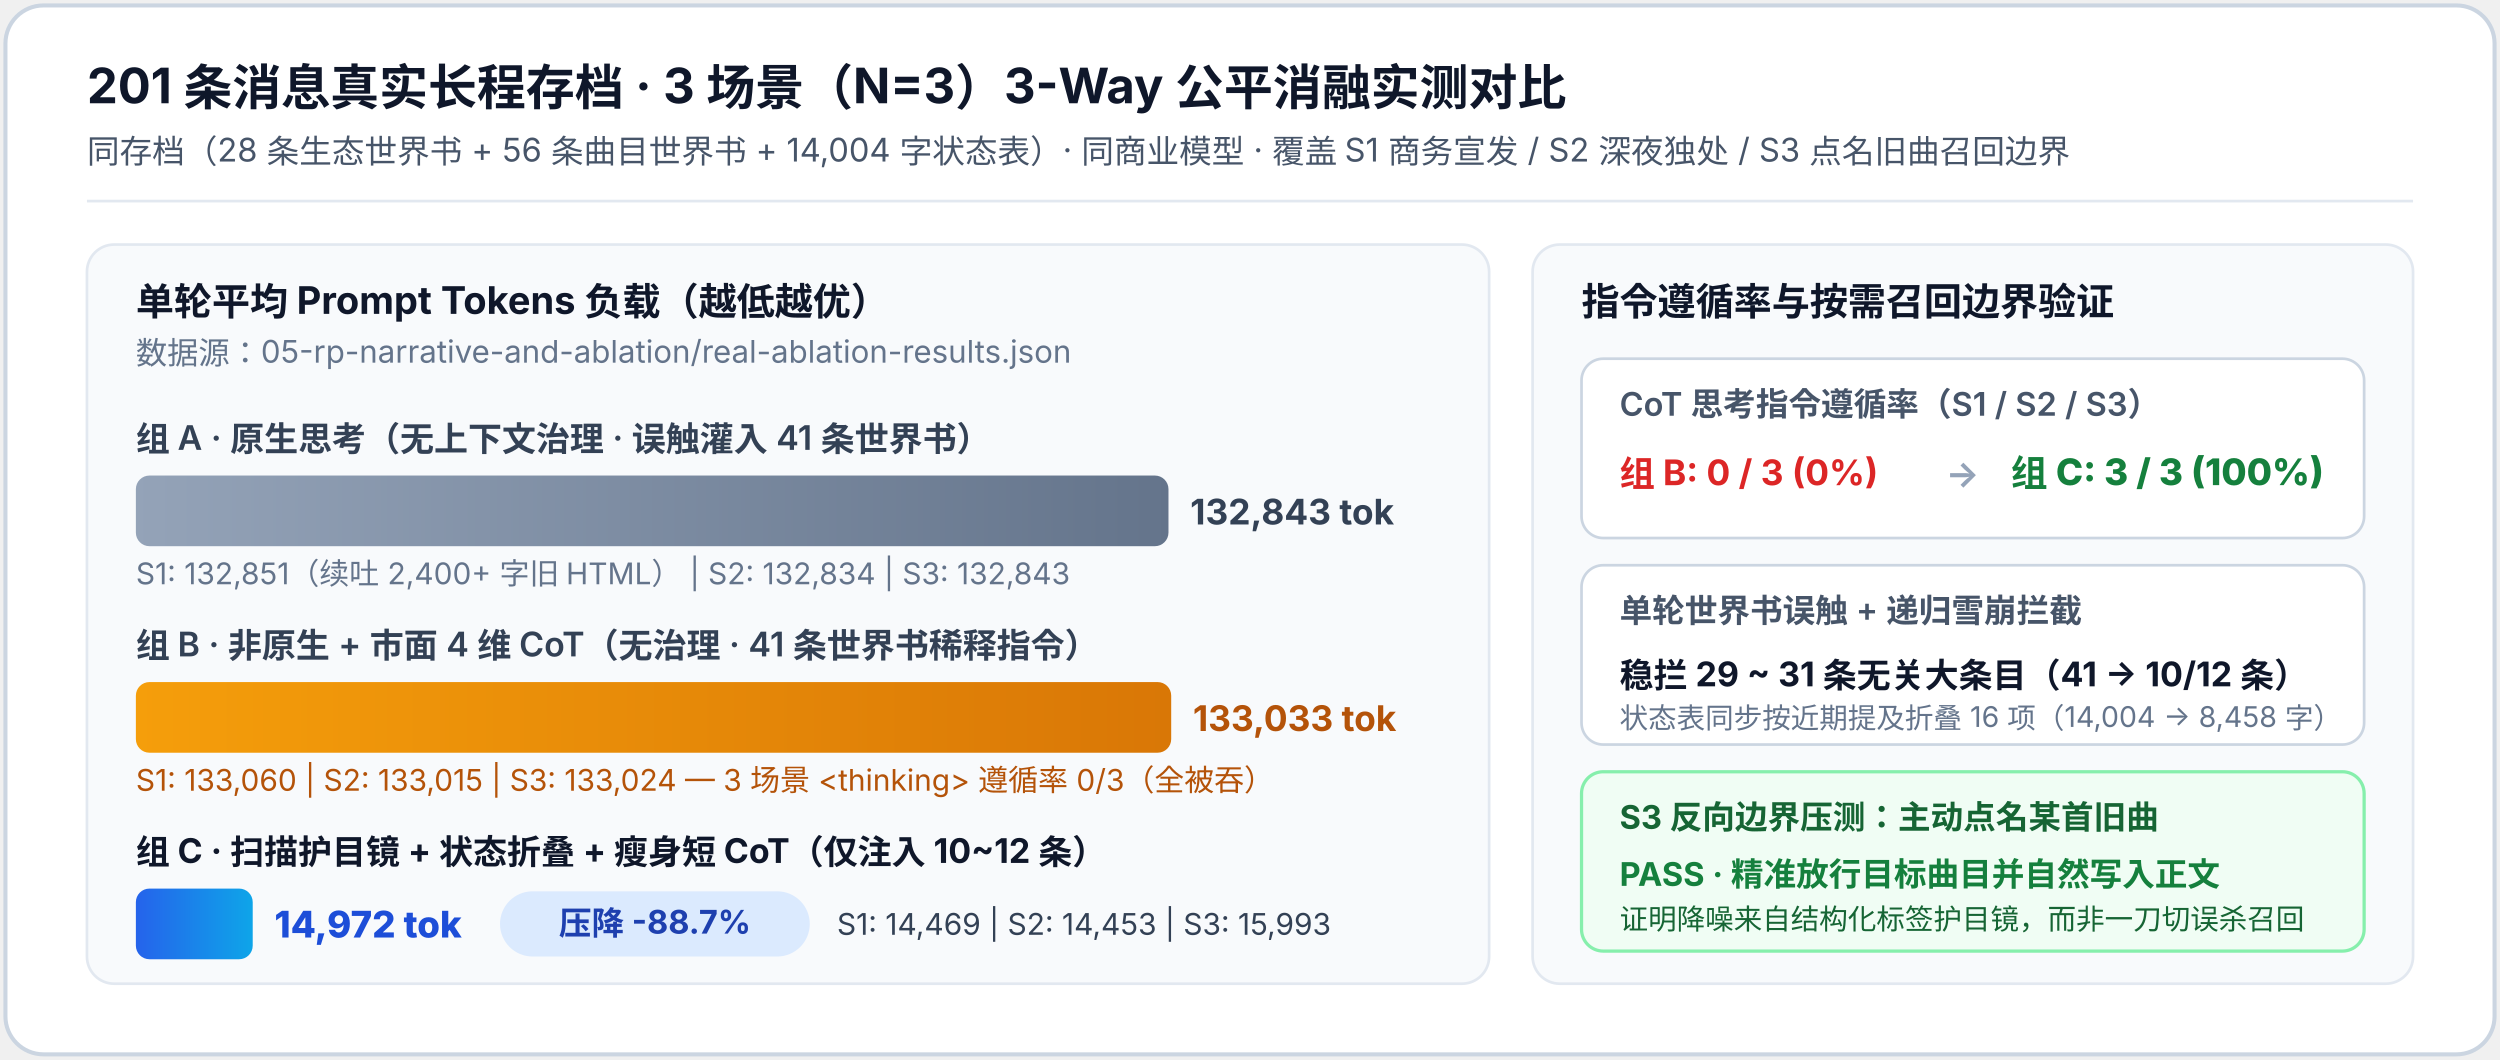
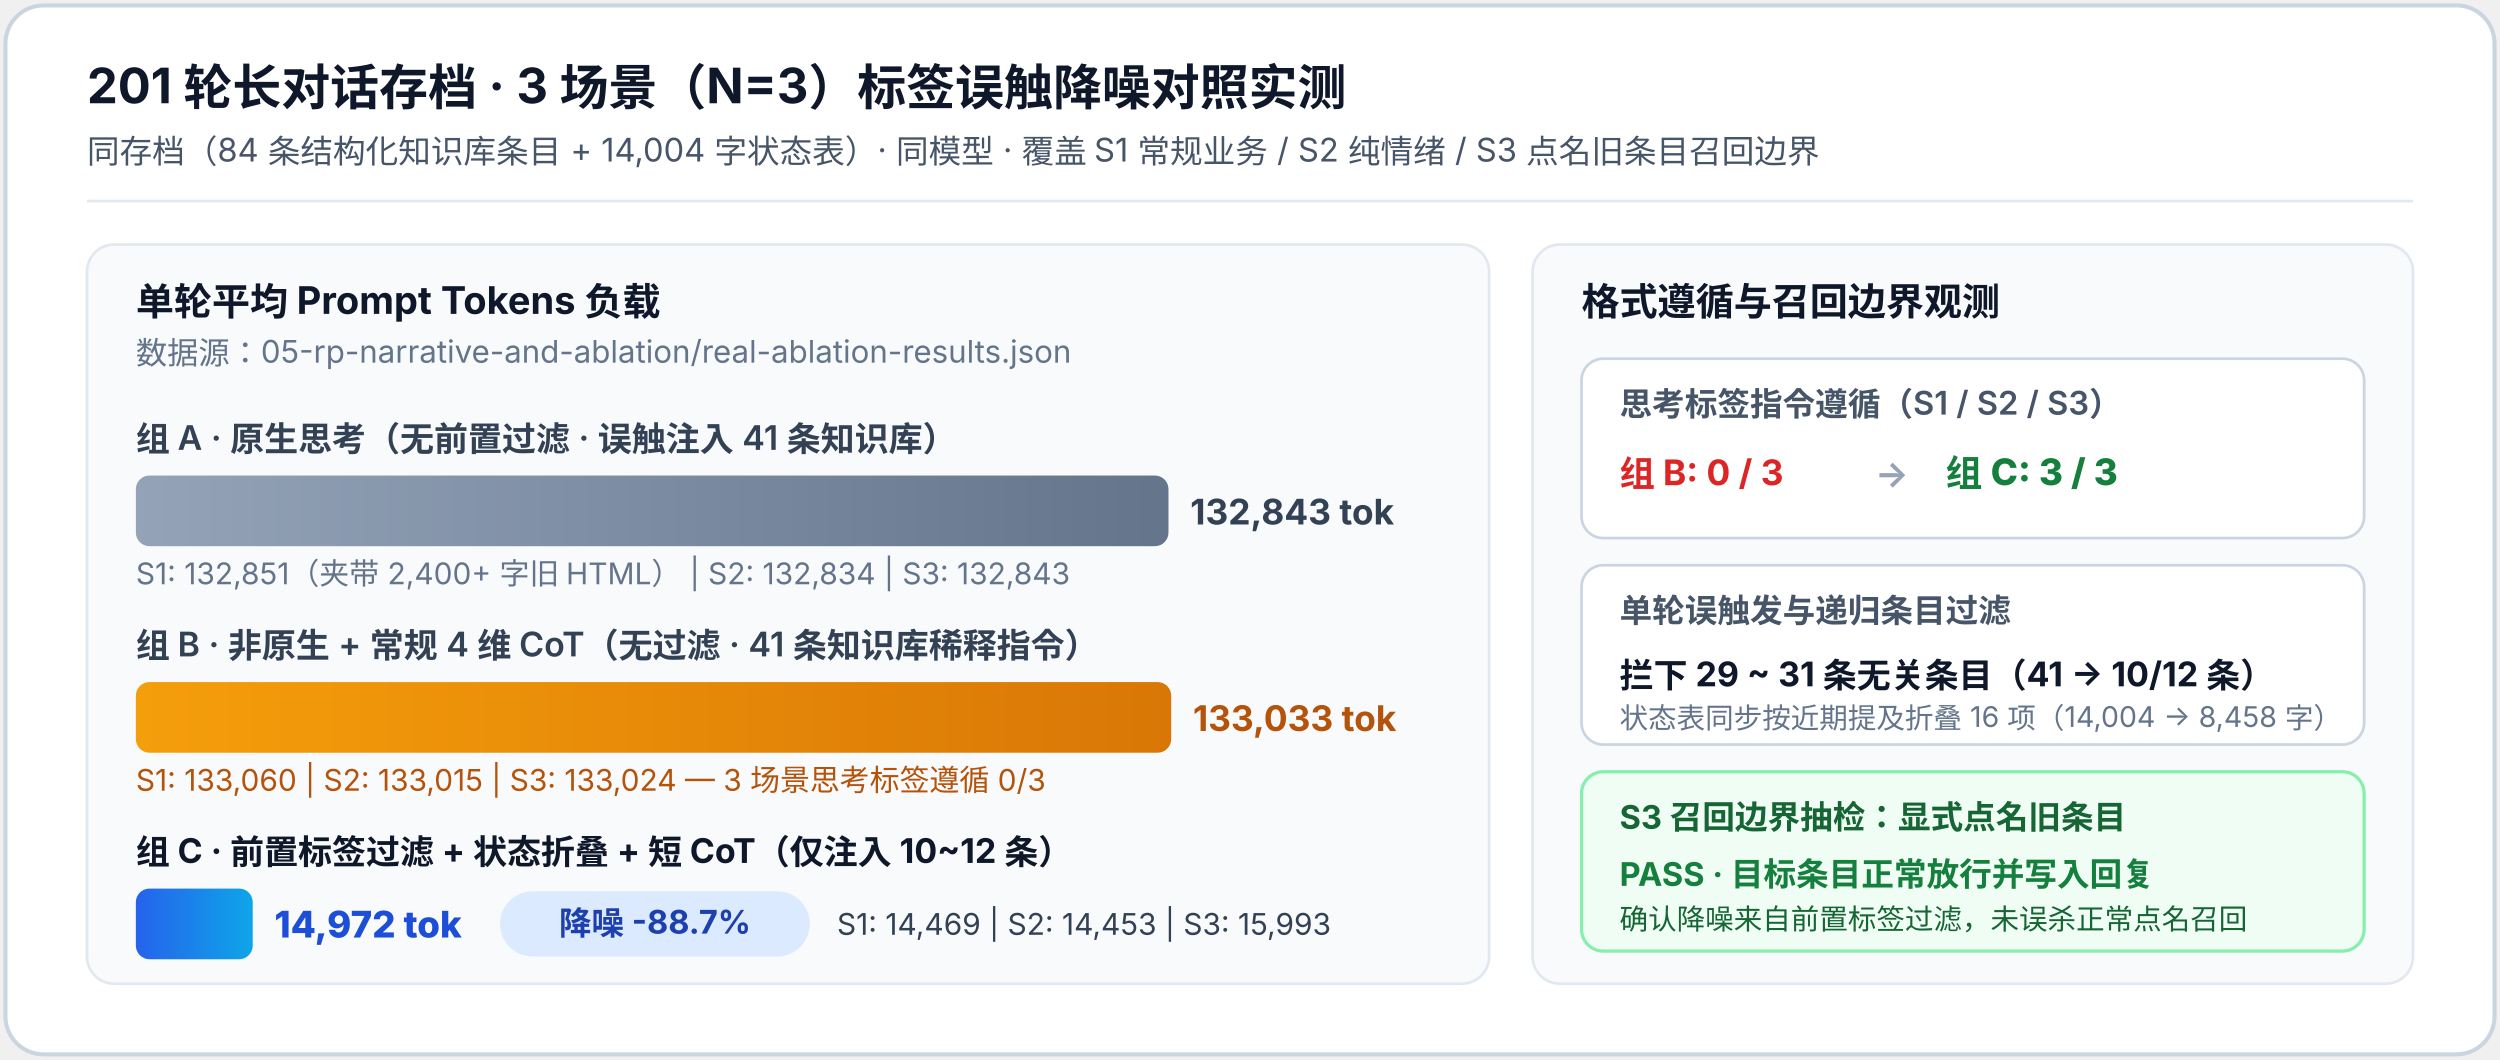
- <svg xmlns="http://www.w3.org/2000/svg" viewBox="0 0 920 390" width="920" height="390" role="img" aria-label="201 条消息真实长程存档 3-Way 公平消融实测对比">
+ <svg xmlns="http://www.w3.org/2000/svg" viewBox="0 0 920 390" width="920" height="390" role="img" aria-label="201 轮长对话上下文标签误触降噪对照（N=3）">
  <defs>
    <linearGradient id="barGray" x1="0%" y1="0%" x2="100%" y2="0%">
      <stop offset="0%" stop-color="#94a3b8" />
      <stop offset="100%" stop-color="#64748b" />
    </linearGradient>
    <linearGradient id="barAmber" x1="0%" y1="0%" x2="100%" y2="0%">
      <stop offset="0%" stop-color="#f59e0b" />
      <stop offset="100%" stop-color="#d97706" />
    </linearGradient>
    <linearGradient id="barBlue" x1="0%" y1="0%" x2="100%" y2="0%">
      <stop offset="0%" stop-color="#2563eb" />
      <stop offset="100%" stop-color="#0ea5e9" />
    </linearGradient>
  </defs>
  <rect x="2" y="2" width="916" height="386" rx="14" fill="#ffffff" stroke="#cbd5e1" stroke-width="1.5" />
  <text x="32" y="38" font-family="-apple-system, BlinkMacSystemFont, 'Segoe UI', 'PingFang SC', 'Microsoft YaHei', sans-serif" font-size="18" font-weight="700" fill="#0f172a">
-     201 条消息真实长程存档 · 3 场景（N=3）3-Way 公平消融实测对比
+     201 轮长对话存档 · 3 场景（N=3）标签误触降噪对照实测
  </text>
  <text x="32" y="60" font-family="-apple-system, BlinkMacSystemFont, 'Segoe UI', 'PingFang SC', 'Microsoft YaHei', sans-serif" font-size="12" fill="#475569">
-     同存档（28 条生态世界书 + 56 条曲目世界书 + 14,004 字状态表）· 同商业模型 · 覆盖 S1 商务宣发 / S2 深夜独处 / S3 点名旧曲召回边界
+     同存档（84 条结构化知识库条目 + 14,004 字状态表）· 同模型 · 覆盖 S1 常规业务 / S2 纯情绪 / S3 点名旧条目召回边界
  </text>
  <line x1="32" y1="74" x2="888" y2="74" stroke="#e2e8f0" stroke-width="1" />
  <rect x="32" y="90" width="516" height="272" rx="10" fill="#f8fafc" stroke="#e2e8f0" stroke-width="1" />
  <text x="50" y="116" font-family="-apple-system, BlinkMacSystemFont, 'Segoe UI', 'PingFang SC', 'Microsoft YaHei', sans-serif" font-size="14" font-weight="700" fill="#0f172a">
-     单轮平均 Prompt Tokens 负载（越低越优）
+     单轮平均 Prompt Tokens 负载
  </text>
  <text x="50" y="134" font-family="-apple-system, BlinkMacSystemFont, 'Segoe UI', 'PingFang SC', 'Microsoft YaHei', sans-serif" font-size="11.5" fill="#64748b">
    数据源：05-rp-narrative-and-ablation/real-ablation-results.json
  </text>
  <text x="50" y="166" font-family="-apple-system, BlinkMacSystemFont, 'Segoe UI', 'PingFang SC', 'Microsoft YaHei', sans-serif" font-size="12.5" font-weight="600" fill="#334155">
-     组 A · 原生思考（无上下文治理 · 误触灌入 41 条世界书）
+     组 A · 原生思考（无前置过滤 · 误触注入 41 条知识库）
  </text>
  <rect x="50" y="175" width="380" height="26" rx="5" fill="url(#barGray)" />
  <text x="438" y="193" font-family="-apple-system, BlinkMacSystemFont, 'Segoe UI', 'PingFang SC', 'Microsoft YaHei', sans-serif" font-size="13" font-weight="700" fill="#334155">
    132,843 tok
  </text>
  <text x="50" y="215" font-family="-apple-system, BlinkMacSystemFont, 'Segoe UI', 'PingFang SC', 'Microsoft YaHei', sans-serif" font-size="11" fill="#64748b">
-     S1: 132,851（续吐 2,400+ 字旧 HTML） | S2: 132,834 | S3: 132,843
+     S1: 132,851（夹带 2,400+ 字旧 HTML） | S2: 132,834 | S3: 132,843
  </text>
  <text x="50" y="242" font-family="-apple-system, BlinkMacSystemFont, 'Segoe UI', 'PingFang SC', 'Microsoft YaHei', sans-serif" font-size="12.5" font-weight="600" fill="#334155">
-     组 B · 非原生 + 市面 4 维 CoT（无治理 · 41 条世界书稀释指令）
+     组 B · 非原生 + 常规 4 维 CoT（无过滤 · 41 条知识库稀释指令）
  </text>
  <rect x="50" y="251" width="381" height="26" rx="5" fill="url(#barAmber)" />
  <text x="439" y="269" font-family="-apple-system, BlinkMacSystemFont, 'Segoe UI', 'PingFang SC', 'Microsoft YaHei', sans-serif" font-size="13" font-weight="700" fill="#b45309">
    133,033 tok
  </text>
  <text x="50" y="291" font-family="-apple-system, BlinkMacSystemFont, 'Segoe UI', 'PingFang SC', 'Microsoft YaHei', sans-serif" font-size="11" fill="#b45309">
-     S1: 133,060 | S2: 133,015 | S3: 133,024 — 3 场景 &lt;thinking&gt; 遵循率 0/3（全被吞）
+     S1: 133,060 | S2: 133,015 | S3: 133,024 — 3 场景思考标签遵循 0/3
  </text>
  <text x="50" y="318" font-family="-apple-system, BlinkMacSystemFont, 'Segoe UI', 'PingFang SC', 'Microsoft YaHei', sans-serif" font-size="12.5" font-weight="700" fill="#0f172a">
-     组 C · 扫描护目镜 + 状态折叠 + 瘦身短 CoT（仅注入 10~12 条）
+     组 C · 前置标签过滤 + 状态折叠 + 短 CoT（仅注入 10~12 条）
  </text>
  <rect x="50" y="327" width="43" height="26" rx="5" fill="url(#barBlue)" />
  <text x="101" y="345" font-family="-apple-system, BlinkMacSystemFont, 'Segoe UI', 'PingFang SC', 'Microsoft YaHei', sans-serif" font-size="13.5" font-weight="800" fill="#1d4ed8">
    14,972 tok
  </text>
  <rect x="184" y="328" width="114" height="24" rx="12" fill="#dbeafe" />
  <text x="241" y="344" text-anchor="middle" font-family="-apple-system, BlinkMacSystemFont, 'Segoe UI', 'PingFang SC', 'Microsoft YaHei', sans-serif" font-size="12" font-weight="700" fill="#1e40af">
-     压降 -88.7%
+     降噪 -88.7%
  </text>
  <text x="308" y="344" font-family="-apple-system, BlinkMacSystemFont, 'Segoe UI', 'PingFang SC', 'Microsoft YaHei', sans-serif" font-size="11" fill="#334155">
    S1: 14,469 | S2: 14,453 | S3: 15,993
  </text>
  <rect x="564" y="90" width="324" height="272" rx="10" fill="#f8fafc" stroke="#e2e8f0" stroke-width="1" />
  <text x="582" y="116" font-family="-apple-system, BlinkMacSystemFont, 'Segoe UI', 'PingFang SC', 'Microsoft YaHei', sans-serif" font-size="14" font-weight="700" fill="#0f172a">
-     指令遵循率与按需召回边界验证
+     格式遵循与召回边界观测
  </text>
  <rect x="582" y="132" width="288" height="66" rx="8" fill="#ffffff" stroke="#cbd5e1" stroke-width="1" />
  <text x="596" y="153" font-family="-apple-system, BlinkMacSystemFont, 'Segoe UI', 'PingFang SC', 'Microsoft YaHei', sans-serif" font-size="12" font-weight="600" fill="#475569">
-     CoT 思考指令遵循率（S1 / S2 / S3）
+     思考标签指令遵循（S1 / S2 / S3）
  </text>
  <text x="596" y="179" font-family="-apple-system, BlinkMacSystemFont, 'Segoe UI', 'PingFang SC', 'Microsoft YaHei', sans-serif" font-size="13" font-weight="700" fill="#dc2626">
-     组 B: 0 / 3 (0%)
+     组 B: 0 / 3
  </text>
-   <text x="716" y="179" font-family="-apple-system, BlinkMacSystemFont, 'Segoe UI', 'PingFang SC', 'Microsoft YaHei', sans-serif" font-size="13" font-weight="700" fill="#94a3b8">
+   <text x="690" y="179" font-family="-apple-system, BlinkMacSystemFont, 'Segoe UI', 'PingFang SC', 'Microsoft YaHei', sans-serif" font-size="13" font-weight="700" fill="#94a3b8">
    →
  </text>
-   <text x="740" y="179" font-family="-apple-system, BlinkMacSystemFont, 'Segoe UI', 'PingFang SC', 'Microsoft YaHei', sans-serif" font-size="13.5" font-weight="800" fill="#15803d">
-     组 C: 3 / 3 (100%)
+   <text x="716" y="179" font-family="-apple-system, BlinkMacSystemFont, 'Segoe UI', 'PingFang SC', 'Microsoft YaHei', sans-serif" font-size="13.5" font-weight="800" fill="#15803d">
+     组 C: 3 / 3
  </text>
  <rect x="582" y="208" width="288" height="66" rx="8" fill="#ffffff" stroke="#cbd5e1" stroke-width="1" />
  <text x="596" y="229" font-family="-apple-system, BlinkMacSystemFont, 'Segoe UI', 'PingFang SC', 'Microsoft YaHei', sans-serif" font-size="12" font-weight="600" fill="#475569">
-     单轮世界书误触 + 递归雪崩拦截
+     单轮误触发与递归条目过滤
  </text>
  <text x="596" y="253" font-family="-apple-system, BlinkMacSystemFont, 'Segoe UI', 'PingFang SC', 'Microsoft YaHei', sans-serif" font-size="12.5" font-weight="700" fill="#0f172a">
-     稳拦 29 ~ 31 条无关大条目（41 → 10/12 条）
+     拦下 29 ~ 31 条无关条目（41 → 10/12 条）
  </text>
  <text x="596" y="268" font-family="-apple-system, BlinkMacSystemFont, 'Segoe UI', 'PingFang SC', 'Microsoft YaHei', sans-serif" font-size="10.5" fill="#64748b">
    状态表同步按近期提及折叠 16 项（14,004 → 8,458 字）
  </text>
  <rect x="582" y="284" width="288" height="66" rx="8" fill="#f0fdf4" stroke="#86efac" stroke-width="1.2" />
  <text x="596" y="305" font-family="-apple-system, BlinkMacSystemFont, 'Segoe UI', 'PingFang SC', 'Microsoft YaHei', sans-serif" font-size="12" font-weight="700" fill="#166534">
-     S3 反向边界压测：主动点名某首旧曲
+     S3 召回边界抽检：显式点名旧条目
  </text>
  <text x="596" y="326" font-family="-apple-system, BlinkMacSystemFont, 'Segoe UI', 'PingFang SC', 'Microsoft YaHei', sans-serif" font-size="12" font-weight="700" fill="#15803d">
-     PASS · 精准放行目标曲目并自然写入正文
+     PASS · 目标条目正常放行并写入回复
  </text>
  <text x="596" y="342" font-family="-apple-system, BlinkMacSystemFont, 'Segoe UI', 'PingFang SC', 'Microsoft YaHei', sans-serif" font-size="10.5" fill="#166534">
-     证明降噪来自结构化标签护目镜，而非一刀切误杀召回
+     确认降噪来自前置标签过滤，未误杀正常点名召回
  </text>
</svg>
